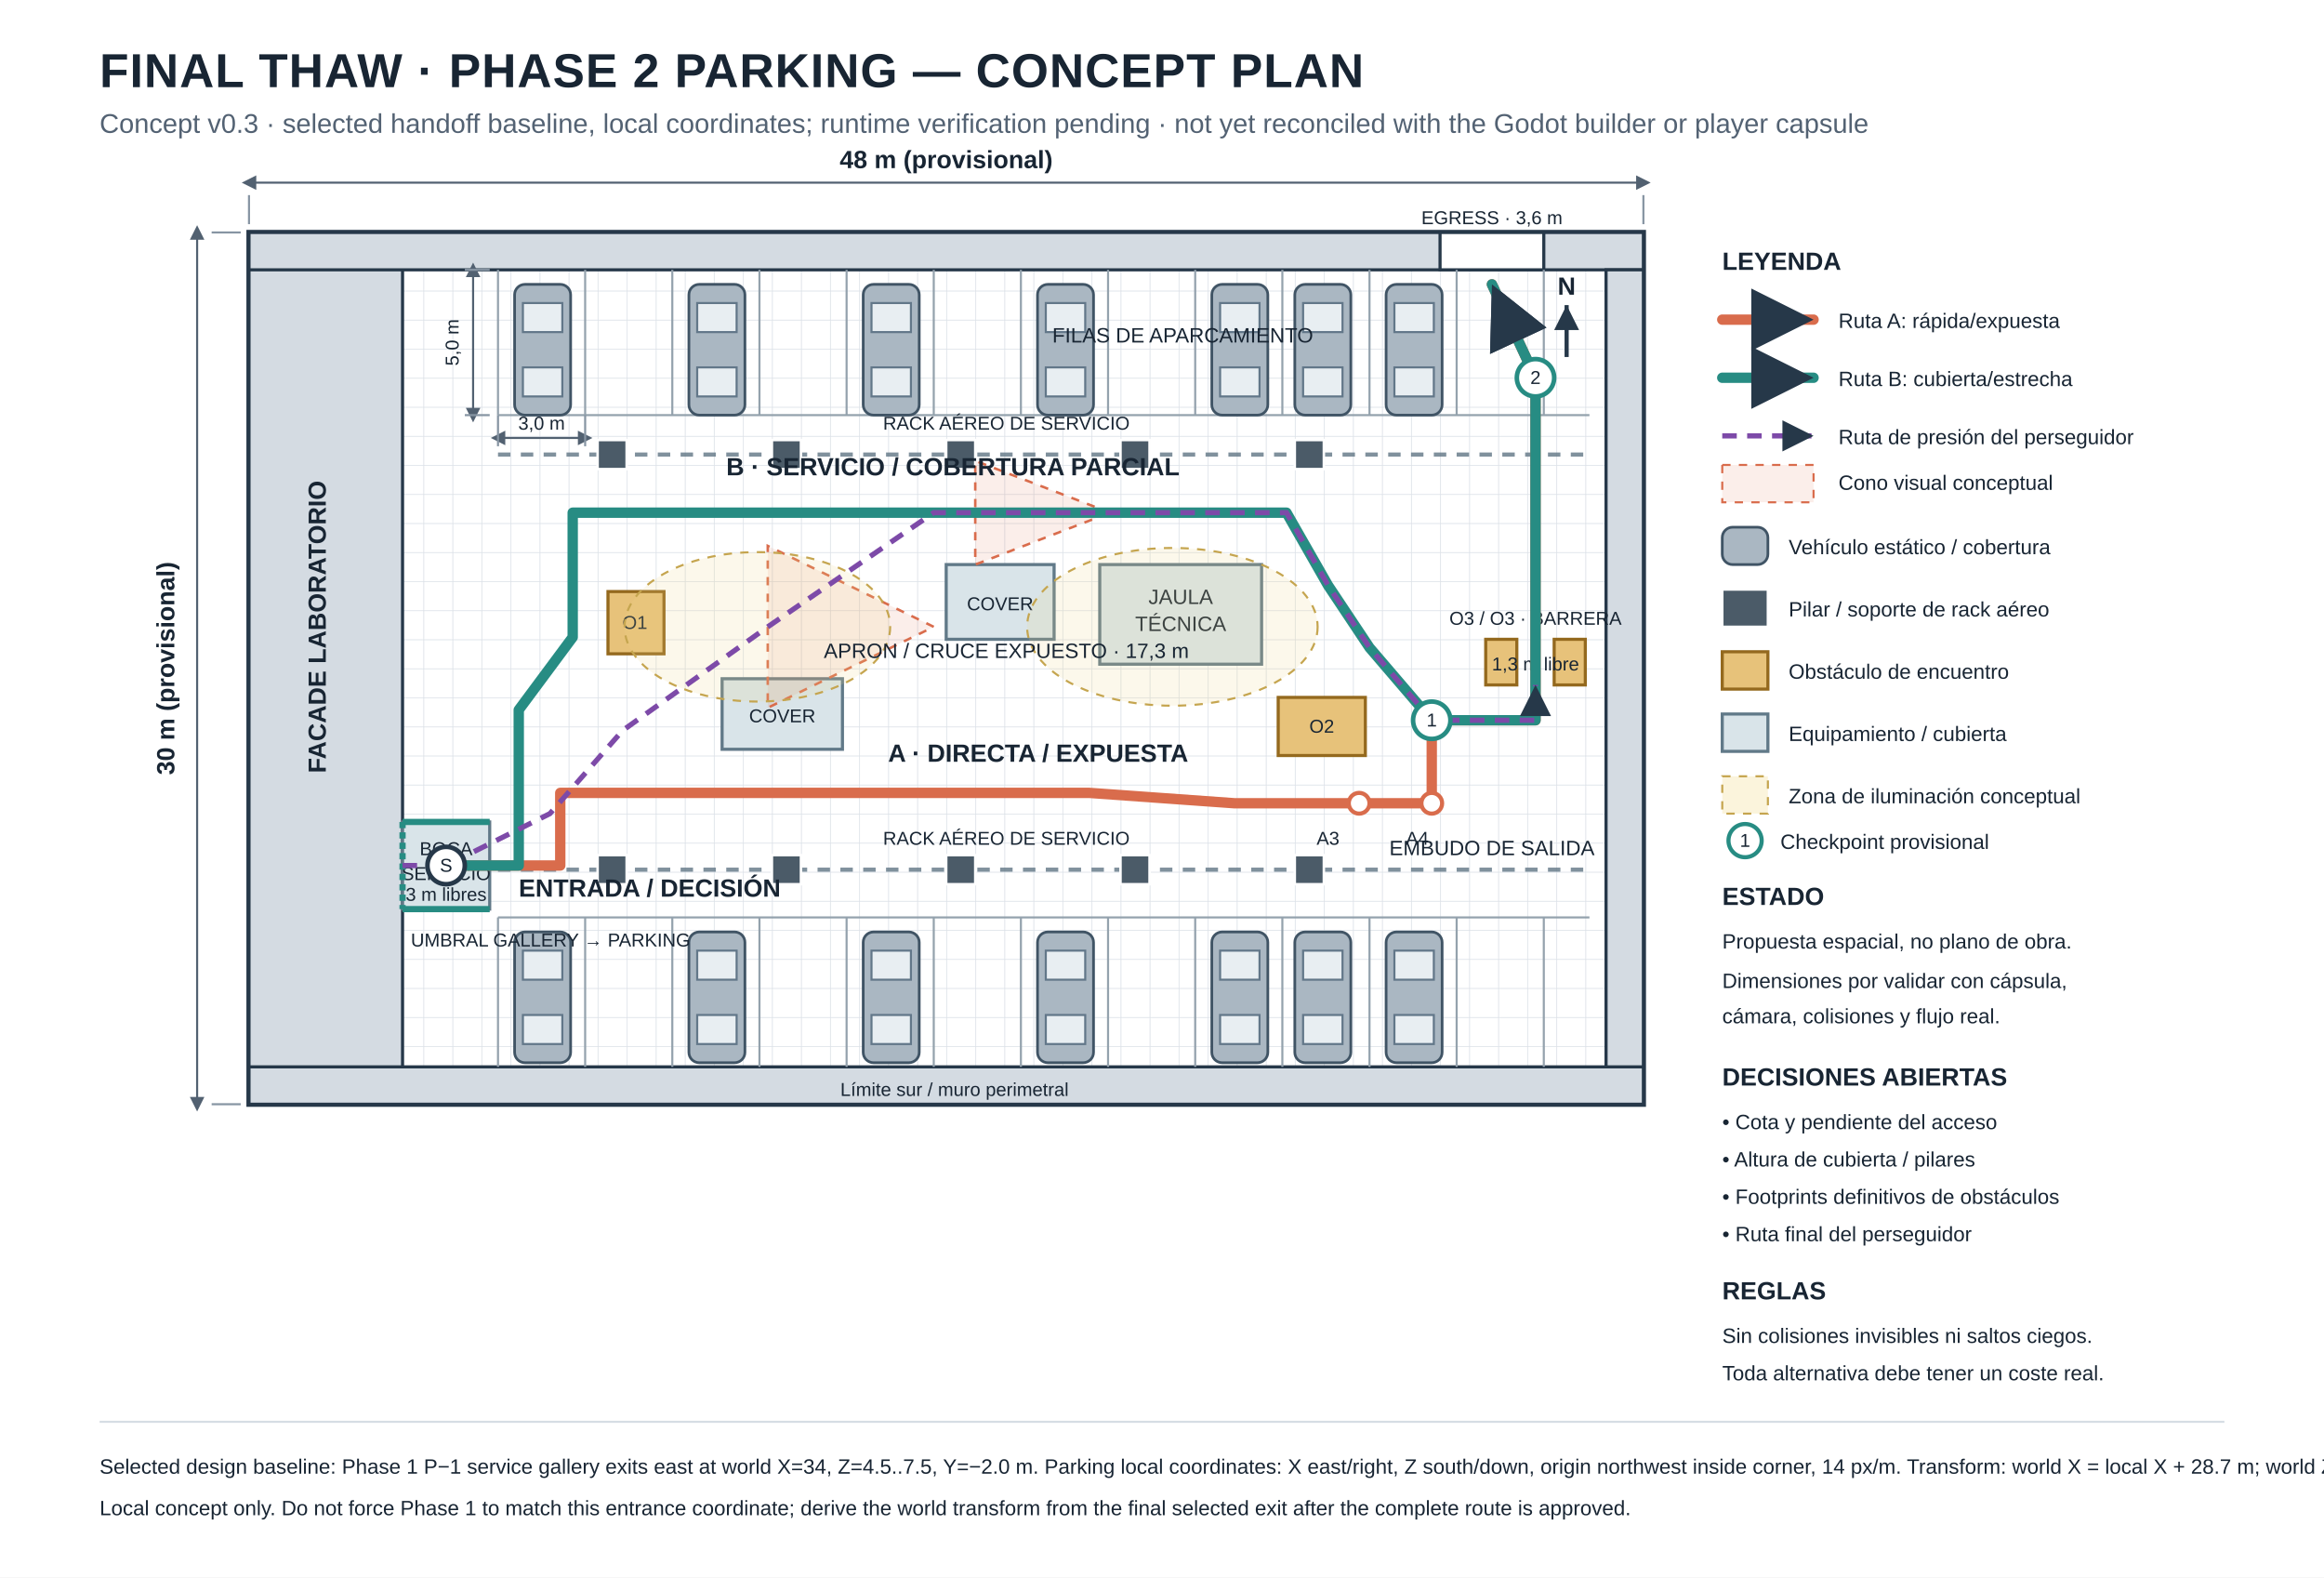
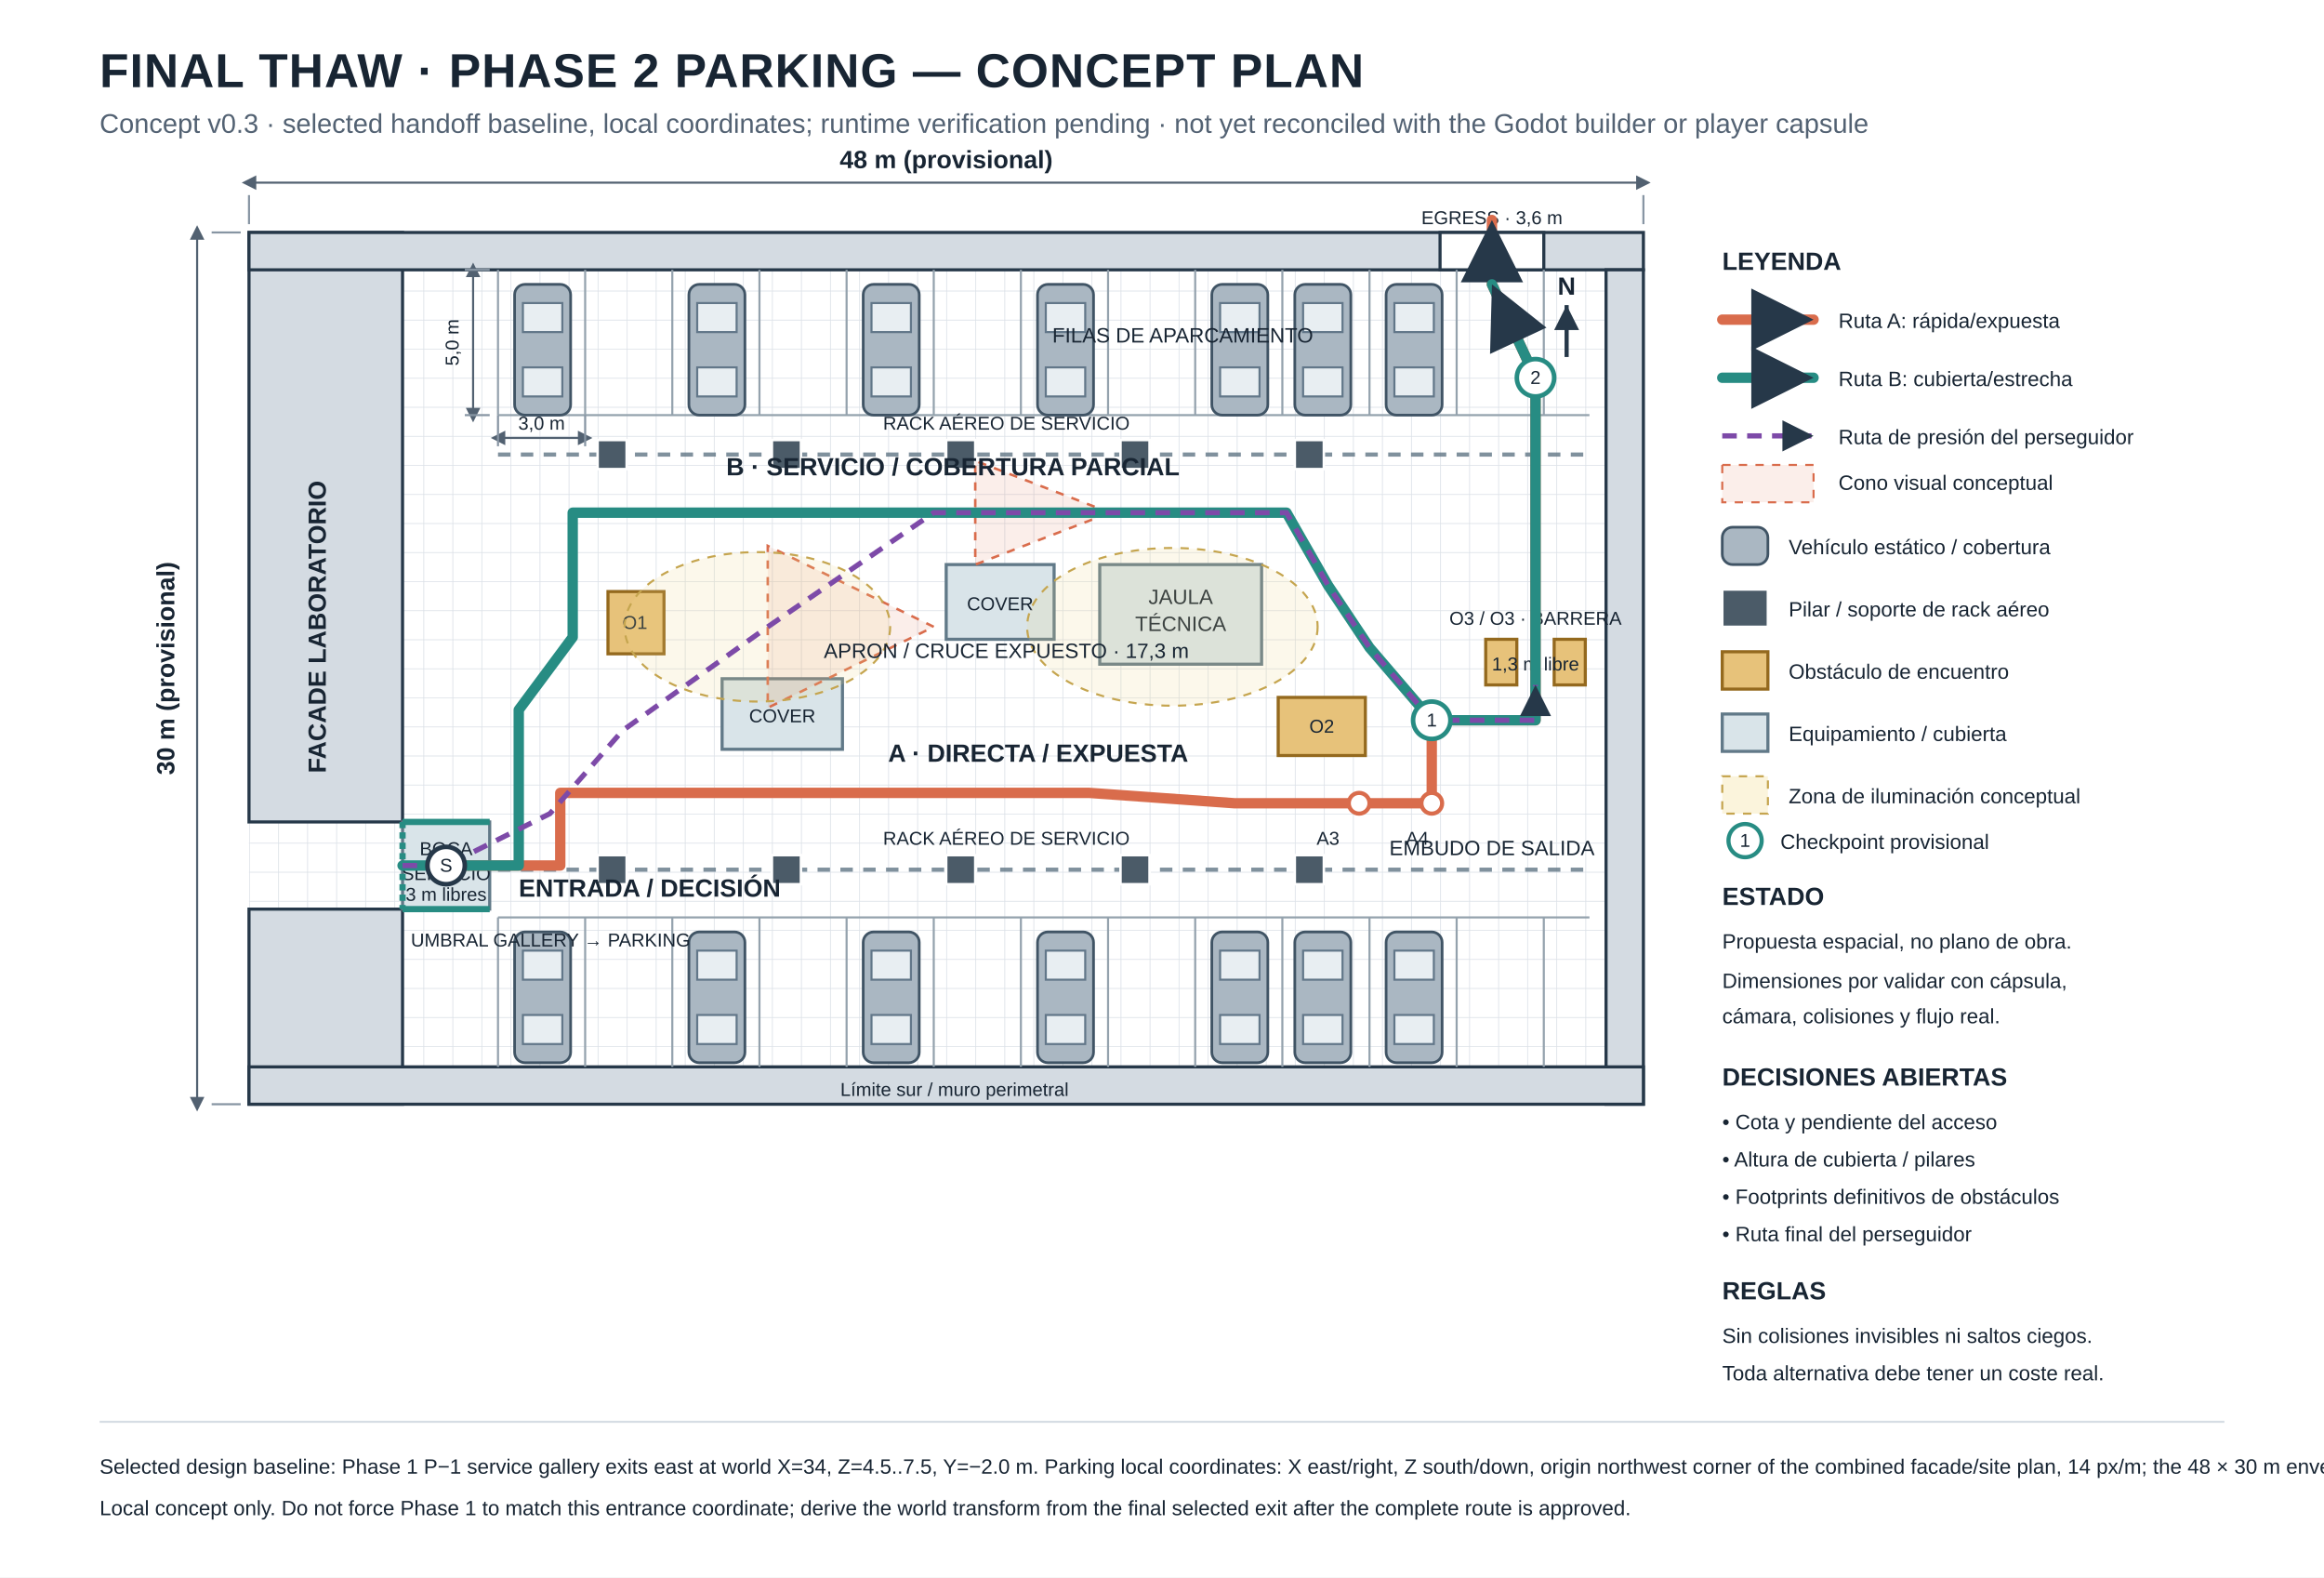
<svg xmlns="http://www.w3.org/2000/svg" width="1120" height="760" viewBox="0 0 1120 760">
  <defs>
    <pattern id="grid" width="14" height="14" patternUnits="userSpaceOnUse">
      <path d="M14 0H0V14" fill="none" stroke="#dce2e8" stroke-width="0.7" />
    </pattern>
    <marker id="arrow" markerWidth="8" markerHeight="8" refX="6" refY="3" orient="auto">
      <path d="M0,0 L6,3 L0,6 Z" fill="#263849" />
    </marker>
    <marker id="dim" markerWidth="7" markerHeight="7" refX="3.5" refY="3.5" orient="auto-start-reverse">
      <path d="M0,0 L7,3.5 L0,7 Z" fill="#526171" />
    </marker>
    <style>
      text{font-family:Arial,Helvetica,sans-serif;fill:#182533}
      .title{font-size:23px;font-weight:700;letter-spacing:.5px}
      .subtitle{font-size:13px;fill:#536273}
      .label{font-size:12px;font-weight:600}
      .small{font-size:10px}
      .tiny{font-size:9px}
      .boundary{fill:#f5f6f7;stroke:#263849;stroke-width:3}
      .wall{fill:#d4dbe2;stroke:#263849;stroke-width:1.5}
      .service{fill:#d9e4e9;stroke:#617988;stroke-width:1.5}
      .car{fill:#aab7c2;stroke:#405465;stroke-width:1.3;rx:5}
      .carGlass{fill:#e8eef2;stroke:#627789;stroke-width:1}
      .column{fill:#4b5b68;stroke:#fff;stroke-width:1.2}
      .obstacle{fill:#e7c27a;stroke:#94691e;stroke-width:1.5}
      .routeA{fill:none;stroke:#d96c4c;stroke-width:5;stroke-linecap:round;stroke-linejoin:round;marker-end:url(#arrow)}
      .routeB{fill:none;stroke:#278c83;stroke-width:5;stroke-linecap:round;stroke-linejoin:round;marker-end:url(#arrow)}
      .threat{fill:none;stroke:#7d4aa8;stroke-width:2.5;stroke-dasharray:7 5;marker-end:url(#arrow)}
      .dimline{stroke:#526171;stroke-width:1;marker-start:url(#dim);marker-end:url(#dim)}
      .thin{stroke:#8795a3;stroke-width:1;fill:none}
    </style>
  </defs>
  <rect width="1120" height="760" fill="#ffffff" />
  <text x="48" y="42" class="title">FINAL THAW · PHASE 2 PARKING — CONCEPT PLAN</text>
  <text x="48" y="64" class="subtitle">Concept v0.3 · selected handoff baseline, local coordinates; runtime verification pending · not yet reconciled with the Godot builder or player capsule</text>
  <g transform="translate(120 112)">
-     <rect x="0" y="0" width="672" height="420" fill="url(#grid)" stroke="#263849" stroke-width="2.5" />
+     <rect x="0" y="0" width="672" height="420" fill="url(#grid)" stroke="none" />
    <line x1="0" y1="-24" x2="672" y2="-24" class="dimline" />
    <line x1="0" y1="-18" x2="0" y2="-4" class="thin" />
    <line x1="672" y1="-18" x2="672" y2="-4" class="thin" />
    <text x="336" y="-31" class="label" text-anchor="middle">48 m (provisional)</text>
    <line x1="-25" y1="0" x2="-25" y2="420" class="dimline" />
    <line x1="-18" y1="0" x2="-4" y2="0" class="thin" />
    <line x1="-18" y1="420" x2="-4" y2="420" class="thin" />
    <text x="-36" y="210" class="label" text-anchor="middle" transform="rotate(-90 -36 210)">30 m (provisional)</text>
-     <rect x="0" y="0" width="74" height="420" class="wall" />
+     <rect x="0" y="0" width="74" height="284" class="wall" />
+     <rect x="0" y="326" width="74" height="94" class="wall" />
    <text x="37" y="190" class="label" text-anchor="middle" transform="rotate(-90 37 190)">FACADE LABORATORIO</text>
    <rect x="74" y="284" width="42" height="42" class="service" />
    <text x="95" y="300" class="tiny" text-anchor="middle">BOCA</text>
    <text x="95" y="312" class="tiny" text-anchor="middle">SERVICIO</text>
    <path d="M74 284 H116 M74 326 H116" stroke="#278c83" stroke-width="3" />
    <path d="M74 284 V326" stroke="#278c83" stroke-width="3" stroke-dasharray="3 2" />
    <text x="95" y="322" class="tiny" text-anchor="middle">3 m libres</text>
    <rect x="0" y="0" width="672" height="18" class="wall" />
    <rect x="574" y="0" width="50" height="18" fill="#ffffff" stroke="#263849" stroke-width="1.5" />
    <text x="599" y="-4" class="tiny" text-anchor="middle">EGRESS · 3,6 m</text>
    <rect x="654" y="18" width="18" height="402" class="wall" />
    <rect x="0" y="402" width="672" height="18" class="wall" />
    <g stroke="#94a2ad" stroke-width="1" fill="none">
      <path d="M120 18V88 M162 18V88 M204 18V88 M246 18V88 M288 18V88 M330 18V88 M372 18V88 M414 18V88 M456 18V88 M498 18V88 M540 18V88 M582 18V88 M624 18V88" />
      <path d="M120 88H646" />
      <path d="M120 330V402 M162 330V402 M204 330V402 M246 330V402 M288 330V402 M330 330V402 M372 330V402 M414 330V402 M456 330V402 M498 330V402 M540 330V402 M582 330V402 M624 330V402" />
      <path d="M120 330H646" />
    </g>
    <line x1="120" y1="99" x2="162" y2="99" class="dimline" />
    <line x1="120" y1="88" x2="120" y2="103" class="thin" />
    <line x1="162" y1="88" x2="162" y2="103" class="thin" />
    <text x="141" y="95" class="tiny" text-anchor="middle">3,0 m</text>
    <line x1="108" y1="18" x2="108" y2="88" class="dimline" />
    <line x1="104" y1="18" x2="116" y2="18" class="thin" />
    <line x1="104" y1="88" x2="116" y2="88" class="thin" />
    <text x="101" y="53" class="tiny" text-anchor="middle" transform="rotate(-90 101 53)">5,0 m</text>
    <path d="M120 107 H646 M120 307 H646" fill="none" stroke="#607585" stroke-width="2" stroke-dasharray="6 5" opacity="0.8" />
    <text x="365" y="95" class="tiny" text-anchor="middle">RACK AÉREO DE SERVICIO</text>
    <text x="365" y="295" class="tiny" text-anchor="middle">RACK AÉREO DE SERVICIO</text>
    <g>
      <g transform="translate(128 25)">
        <rect class="car" width="27" height="63" />
        <rect class="carGlass" x="4" y="9" width="19" height="14" />
        <rect class="carGlass" x="4" y="40" width="19" height="14" />
      </g>
      <g transform="translate(212 25)">
        <rect class="car" width="27" height="63" />
        <rect class="carGlass" x="4" y="9" width="19" height="14" />
        <rect class="carGlass" x="4" y="40" width="19" height="14" />
      </g>
      <g transform="translate(296 25)">
        <rect class="car" width="27" height="63" />
        <rect class="carGlass" x="4" y="9" width="19" height="14" />
        <rect class="carGlass" x="4" y="40" width="19" height="14" />
      </g>
      <g transform="translate(380 25)">
        <rect class="car" width="27" height="63" />
        <rect class="carGlass" x="4" y="9" width="19" height="14" />
        <rect class="carGlass" x="4" y="40" width="19" height="14" />
      </g>
      <g transform="translate(464 25)">
        <rect class="car" width="27" height="63" />
        <rect class="carGlass" x="4" y="9" width="19" height="14" />
        <rect class="carGlass" x="4" y="40" width="19" height="14" />
      </g>
      <g transform="translate(504 25)">
        <rect class="car" width="27" height="63" />
        <rect class="carGlass" x="4" y="9" width="19" height="14" />
        <rect class="carGlass" x="4" y="40" width="19" height="14" />
      </g>
      <g transform="translate(548 25)">
        <rect class="car" width="27" height="63" />
        <rect class="carGlass" x="4" y="9" width="19" height="14" />
        <rect class="carGlass" x="4" y="40" width="19" height="14" />
      </g>
      <g transform="translate(128 337)">
        <rect class="car" width="27" height="63" />
        <rect class="carGlass" x="4" y="9" width="19" height="14" />
        <rect class="carGlass" x="4" y="40" width="19" height="14" />
      </g>
      <g transform="translate(212 337)">
        <rect class="car" width="27" height="63" />
        <rect class="carGlass" x="4" y="9" width="19" height="14" />
        <rect class="carGlass" x="4" y="40" width="19" height="14" />
      </g>
      <g transform="translate(296 337)">
        <rect class="car" width="27" height="63" />
        <rect class="carGlass" x="4" y="9" width="19" height="14" />
        <rect class="carGlass" x="4" y="40" width="19" height="14" />
      </g>
      <g transform="translate(380 337)">
        <rect class="car" width="27" height="63" />
        <rect class="carGlass" x="4" y="9" width="19" height="14" />
        <rect class="carGlass" x="4" y="40" width="19" height="14" />
      </g>
      <g transform="translate(464 337)">
        <rect class="car" width="27" height="63" />
        <rect class="carGlass" x="4" y="9" width="19" height="14" />
        <rect class="carGlass" x="4" y="40" width="19" height="14" />
      </g>
      <g transform="translate(504 337)">
        <rect class="car" width="27" height="63" />
        <rect class="carGlass" x="4" y="9" width="19" height="14" />
        <rect class="carGlass" x="4" y="40" width="19" height="14" />
      </g>
      <g transform="translate(548 337)">
        <rect class="car" width="27" height="63" />
        <rect class="carGlass" x="4" y="9" width="19" height="14" />
        <rect class="carGlass" x="4" y="40" width="19" height="14" />
      </g>
    </g>
    <g>
      <rect x="168" y="100" width="14" height="14" class="column" />
      <rect x="252" y="100" width="14" height="14" class="column" />
      <rect x="336" y="100" width="14" height="14" class="column" />
      <rect x="420" y="100" width="14" height="14" class="column" />
      <rect x="504" y="100" width="14" height="14" class="column" />
      <rect x="168" y="300" width="14" height="14" class="column" />
      <rect x="252" y="300" width="14" height="14" class="column" />
      <rect x="336" y="300" width="14" height="14" class="column" />
      <rect x="420" y="300" width="14" height="14" class="column" />
      <rect x="504" y="300" width="14" height="14" class="column" />
    </g>
    <rect x="410" y="160" width="78" height="48" class="service" />
    <text x="449" y="179" class="small" text-anchor="middle">JAULA</text>
    <text x="449" y="192" class="small" text-anchor="middle">TÉCNICA</text>
    <rect x="596" y="196" width="15" height="22" class="obstacle" />
    <rect x="629" y="196" width="15" height="22" class="obstacle" />
    <text x="620" y="189" class="tiny" text-anchor="middle">O3 / O3 · BARRERA</text>
    <text x="620" y="211" class="tiny" text-anchor="middle">1,3 m libre</text>
    <rect x="496" y="224" width="42" height="28" class="obstacle" />
    <text x="517" y="241" class="tiny" text-anchor="middle">O2</text>
    <rect x="228" y="215" width="58" height="34" class="service" />
    <text x="257" y="236" class="tiny" text-anchor="middle">COVER</text>
    <rect x="336" y="160" width="52" height="36" class="service" />
    <text x="362" y="182" class="tiny" text-anchor="middle">COVER</text>
    <rect x="173" y="173" width="27" height="30" class="obstacle" />
    <text x="186" y="191" class="tiny" text-anchor="middle">O1</text>
    <path d="M330 190 L250 151 L250 229 Z" fill="#d96c4c" fill-opacity=".12" stroke="#d96c4c" stroke-width="1.2" stroke-dasharray="4 4" />
    <path d="M415 135 L350 110 L350 160 Z" fill="#d96c4c" fill-opacity=".12" stroke="#d96c4c" stroke-width="1.2" stroke-dasharray="4 4" />
    <ellipse cx="245" cy="190" rx="64" ry="36" fill="#f0d88b" fill-opacity=".17" stroke="#c5a54f" stroke-width="1" stroke-dasharray="4 4" />
    <ellipse cx="445" cy="190" rx="70" ry="38" fill="#f0d88b" fill-opacity=".17" stroke="#c5a54f" stroke-width="1" stroke-dasharray="4 4" />
-     <path d="M95 305 L130 305 L150 305 L150 270 L200 270 L270 270 L320 270 L405 270 L475 275 L535 275 L570 275 L570 235 L620 235 L620 218 L620 70 L599 25" class="routeA" />
-     <path d="M95 305 L130 305 L130 230 L156 195 L156 135 L220 135 L290 135 L362 135 L415 135 L500 135 L520 170 L540 200 L570 235 L620 235 L620 218 L620 70 L599 25" class="routeB" />
+     <path d="M95 305 L130 305 L150 305 L150 270 L200 270 L270 270 L320 270 L405 270 L475 275 L535 275 L570 275 L570 235 L620 235 L620 218 L620 70 L599 25 L599 0 L599 -6" class="routeA" />
+     <path d="M74 305 L95 305 L130 305 L130 230 L156 195 L156 135 L220 135 L290 135 L362 135 L415 135 L500 135 L520 170 L540 200 L570 235 L620 235 L620 218 L620 70 L599 25" class="routeB" />
    <path d="M74 305 L95 305 L145 280 L180 240 L250 190 L330 135 L415 135 L500 135 L520 170 L540 200 L570 235 L620 235 L620 218" class="threat" />
    <circle cx="535" cy="275" r="5" fill="#ffffff" stroke="#d96c4c" stroke-width="2" />
    <text x="520" y="295" class="tiny" text-anchor="middle">A3</text>
    <circle cx="570" cy="275" r="5" fill="#ffffff" stroke="#d96c4c" stroke-width="2" />
    <text x="563" y="295" class="tiny" text-anchor="middle">A4</text>
    <circle cx="95" cy="305" r="9" fill="#ffffff" stroke="#263849" stroke-width="2.2" />
    <text x="95" y="308" class="tiny" text-anchor="middle">S</text>
    <circle cx="570" cy="235" r="9" fill="#ffffff" stroke="#278c83" stroke-width="2.2" />
    <text x="570" y="238" class="tiny" text-anchor="middle">1</text>
    <circle cx="620" cy="70" r="9" fill="#ffffff" stroke="#278c83" stroke-width="2.2" />
    <text x="620" y="73" class="tiny" text-anchor="middle">2</text>
    <text x="78" y="344" class="tiny">UMBRAL GALLERY → PARKING</text>
    <text x="130" y="320" class="label">ENTRADA / DECISIÓN</text>
    <text x="308" y="255" class="label" fill="#b94e30">A · DIRECTA / EXPUESTA</text>
    <text x="230" y="117" class="label" fill="#1b746d">B · SERVICIO / COBERTURA PARCIAL</text>
    <text x="365" y="205" class="small" text-anchor="middle">APRON / CRUCE EXPUESTO · 17,3 m</text>
    <text x="599" y="300" class="small" text-anchor="middle">EMBUDO DE SALIDA</text>
    <text x="450" y="53" class="small" text-anchor="middle">FILAS DE APARCAMIENTO</text>
    <text x="340" y="416" class="tiny" text-anchor="middle">Límite sur / muro perimetral</text>
    <path d="M635 60 L635 35" stroke="#263849" stroke-width="2" marker-end="url(#arrow)" />
    <text x="635" y="30" class="label" text-anchor="middle">N</text>
  </g>
  <g transform="translate(830 130)">
    <text x="0" y="0" class="label">LEYENDA</text>
    <line x1="0" y1="24" x2="44" y2="24" class="routeA" />
    <text x="56" y="28" class="small">Ruta A: rápida/expuesta</text>
    <line x1="0" y1="52" x2="44" y2="52" class="routeB" />
    <text x="56" y="56" class="small">Ruta B: cubierta/estrecha</text>
    <line x1="0" y1="80" x2="44" y2="80" class="threat" />
    <text x="56" y="84" class="small">Ruta de presión del perseguidor</text>
    <rect x="0" y="94" width="44" height="18" fill="#d96c4c" fill-opacity=".12" stroke="#d96c4c" stroke-dasharray="4 4" />
    <text x="56" y="106" class="small">Cono visual conceptual</text>
    <rect x="0" y="124" width="22" height="18" class="car" />
    <text x="32" y="137" class="small">Vehículo estático / cobertura</text>
    <rect x="0" y="154" width="22" height="18" class="column" />
    <text x="32" y="167" class="small">Pilar / soporte de rack aéreo</text>
    <rect x="0" y="184" width="22" height="18" class="obstacle" />
    <text x="32" y="197" class="small">Obstáculo de encuentro</text>
    <rect x="0" y="214" width="22" height="18" class="service" />
    <text x="32" y="227" class="small">Equipamiento / cubierta</text>
    <rect x="0" y="244" width="22" height="18" fill="#f0d88b" fill-opacity=".3" stroke="#c5a54f" stroke-dasharray="4 4" />
    <text x="32" y="257" class="small">Zona de iluminación conceptual</text>
    <circle cx="11" cy="275" r="8" fill="#fff" stroke="#278c83" stroke-width="2" />
    <text x="11" y="278" class="tiny" text-anchor="middle">1</text>
    <text x="28" y="279" class="small">Checkpoint provisional</text>
    <text x="0" y="306" class="label">ESTADO</text>
    <text x="0" y="327" class="small">Propuesta espacial, no plano de obra.</text>
    <text x="0" y="346" class="small">Dimensiones por validar con cápsula,</text>
    <text x="0" y="363" class="small">cámara, colisiones y flujo real.</text>
    <text x="0" y="393" class="label">DECISIONES ABIERTAS</text>
    <text x="0" y="414" class="small">• Cota y pendiente del acceso</text>
    <text x="0" y="432" class="small">• Altura de cubierta / pilares</text>
    <text x="0" y="450" class="small">• Footprints definitivos de obstáculos</text>
    <text x="0" y="468" class="small">• Ruta final del perseguidor</text>
    <text x="0" y="496" class="label">REGLAS</text>
    <text x="0" y="517" class="small">Sin colisiones invisibles ni saltos ciegos.</text>
    <text x="0" y="535" class="small">Toda alternativa debe tener un coste real.</text>
  </g>
  <line x1="48" y1="685" x2="1072" y2="685" stroke="#d6dde4" />
-   <text x="48" y="710" class="small">Selected design baseline: Phase 1 P−1 service gallery exits east at world X=34, Z=4.5..7.5, Y=−2.0 m. Parking local coordinates: X east/right, Z south/down, origin northwest inside corner, 14 px/m. Transform: world X = local X + 28.7 m; world Z = local Z − 15.8 m. The 3.0 m threshold plane (local X≈5.3, Z≈21.8) maps to world (34, 6); safe spawn (local X≈6.8, Z≈21.8) maps to (35.5, 6); far egress (local X≈42.8, Z≈1.8) maps to (71.5, −14). Pavement datum Y=−2.0 m. Verify against scene geometry before implementation.</text>
+   <text x="48" y="710" class="small">Selected design baseline: Phase 1 P−1 service gallery exits east at world X=34, Z=4.5..7.5, Y=−2.0 m. Parking local coordinates: X east/right, Z south/down, origin northwest corner of the combined facade/site plan, 14 px/m; the 48 × 30 m envelope is measured to the inside faces of the north/south/east perimeter walls. Transform: world X = local X + 28.7 m; world Z = local Z − 15.8 m. The 3.0 m threshold plane (local X≈5.3, Z≈21.8) maps to world (34, 6); recovery checkpoint (local X≈6.8, Z≈21.8) maps to (35.5, 6); entry handoff remains at the threshold (34, 6); far egress threshold (local X≈42.8, Z≈−0.4) maps to (71.5, −16.2). Pavement datum Y=−2.0 m. Verify against scene geometry before implementation.</text>
  <text x="48" y="730" class="small">Local concept only. Do not force Phase 1 to match this entrance coordinate; derive the world transform from the final selected exit after the complete route is approved.</text>
</svg>
